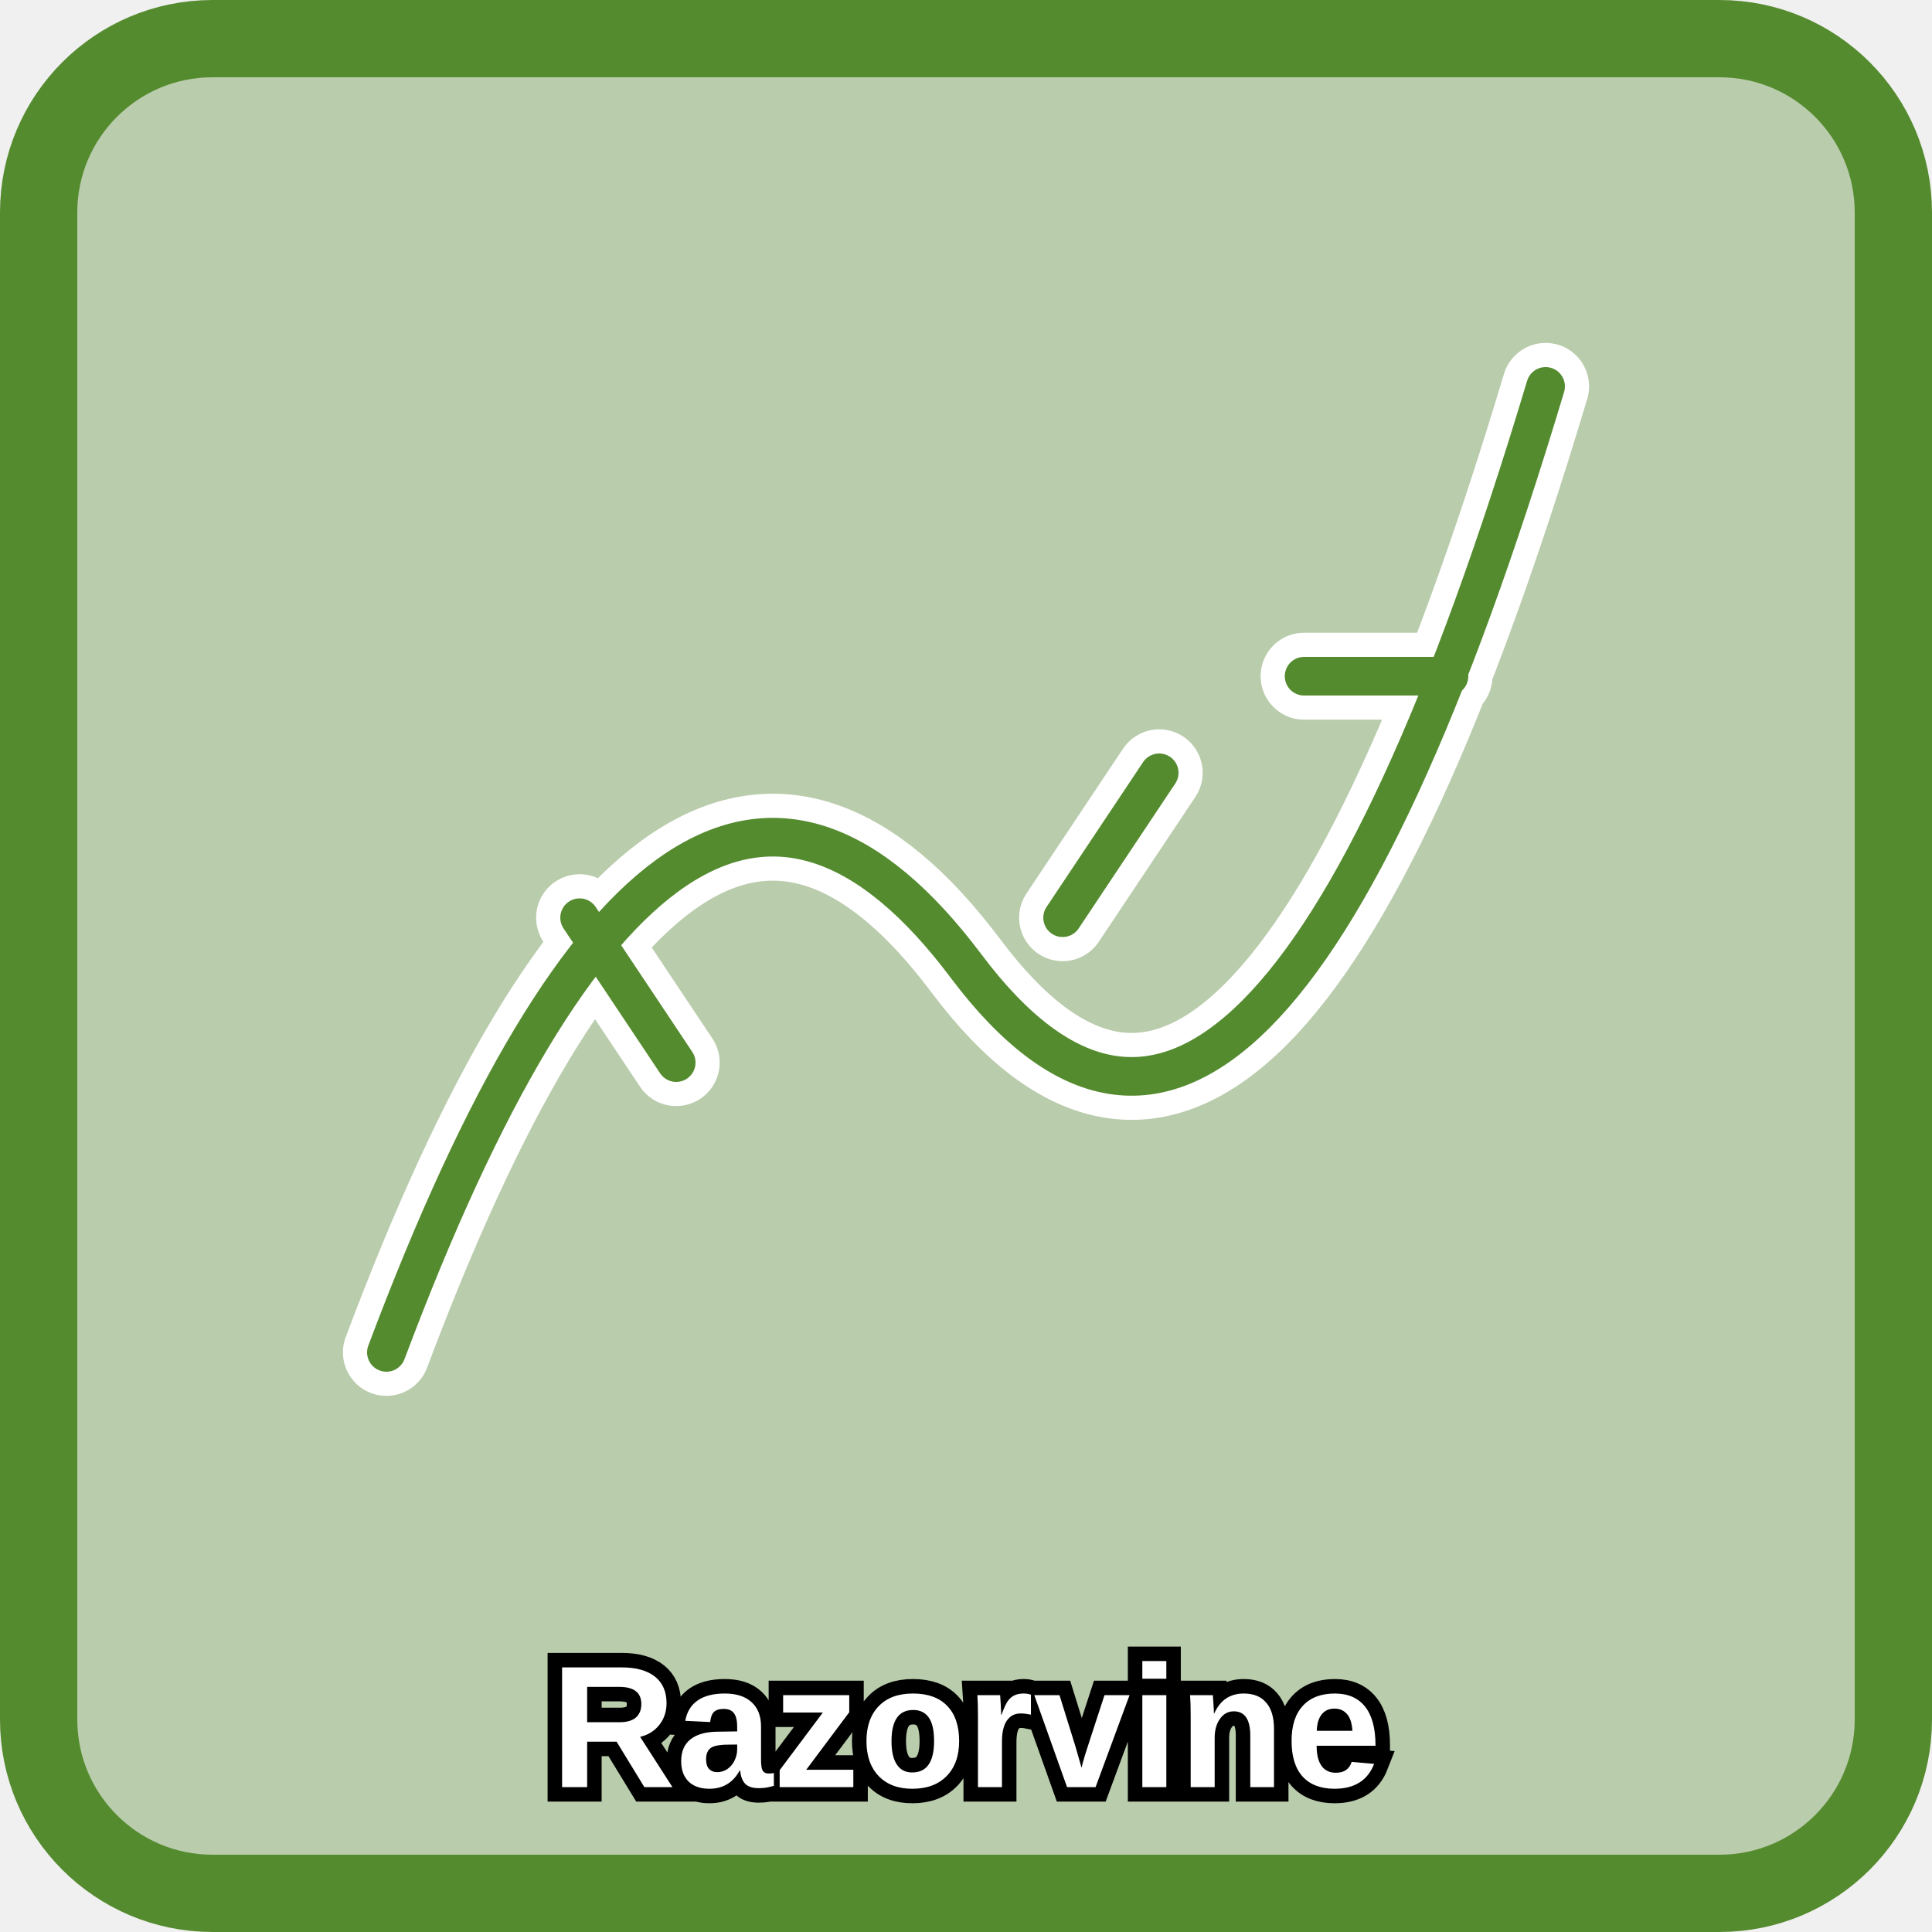
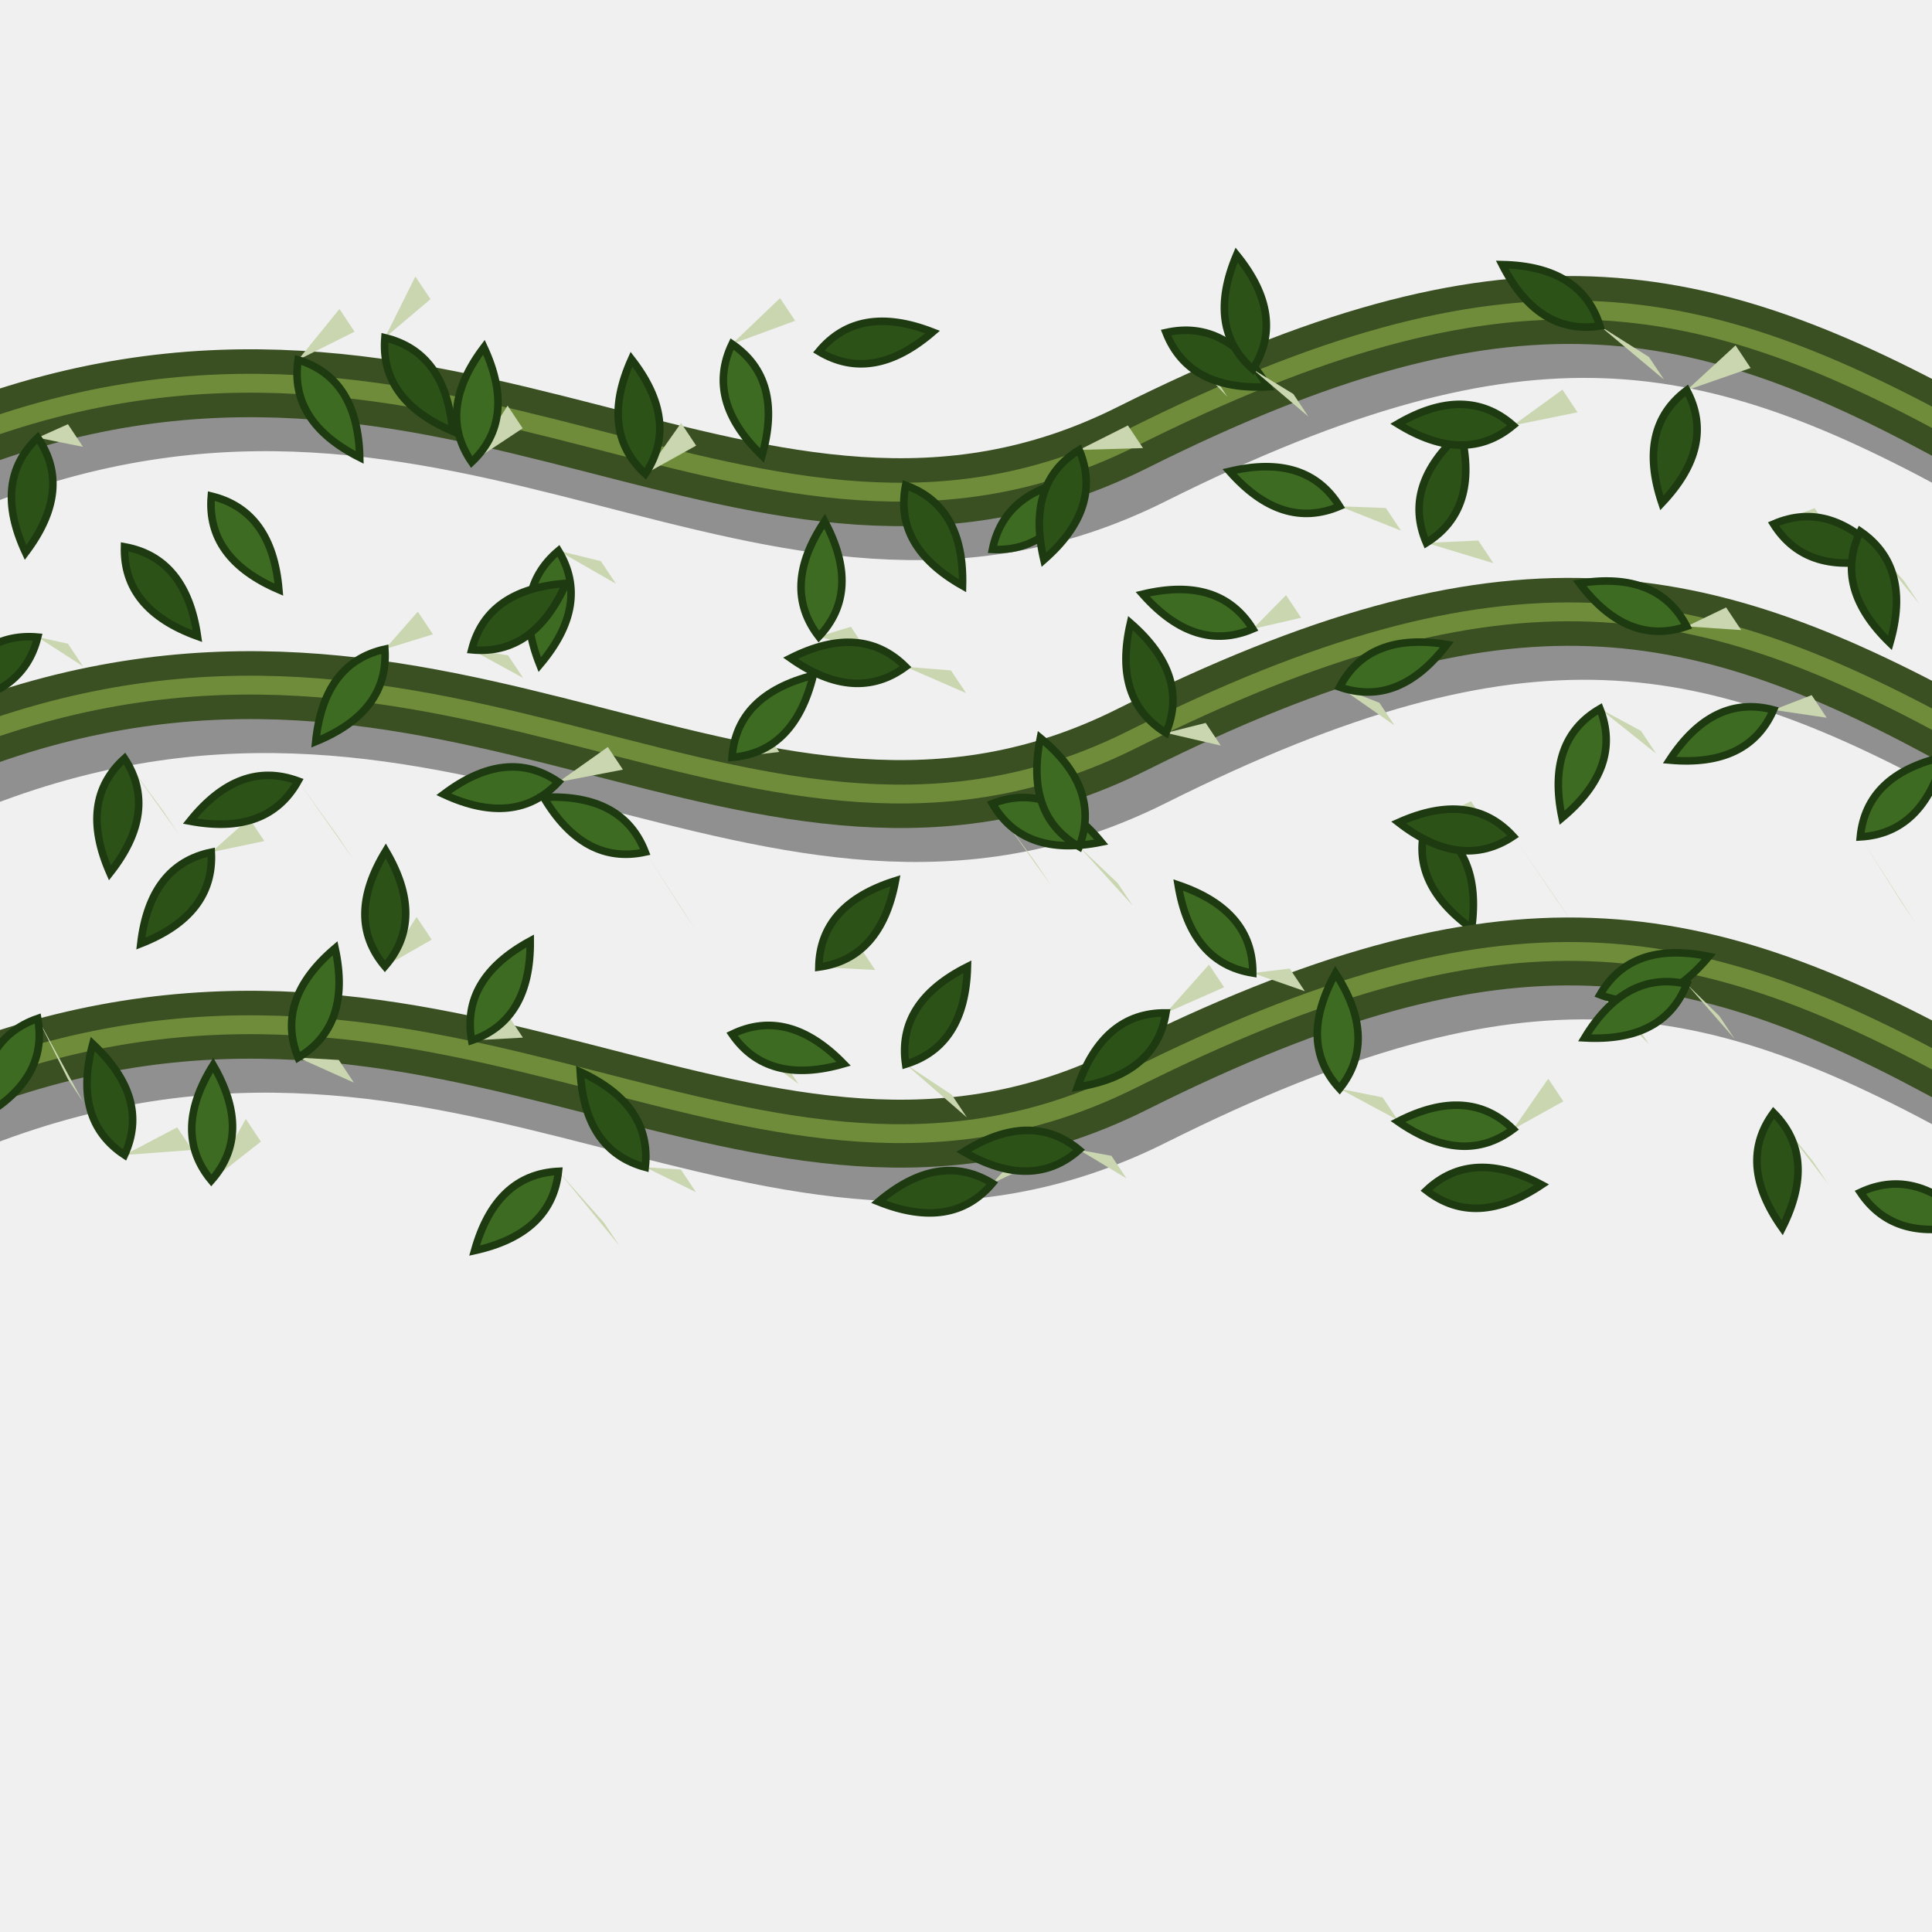
- <svg xmlns="http://www.w3.org/2000/svg" width="200" height="200" viewBox="0 0 200 200">
-   <rect x="4" y="4" width="192" height="192" rx="18" fill="#558b2f" fill-opacity="0.35" stroke="#558b2f" stroke-width="8" />
-   <path d="M40 140 q30-80 60-40 q30 40 60-60 M70 110 l-10-15 M110 95 l10-15 M135 70 l15 0" fill="none" stroke="#ffffff" stroke-width="9" stroke-linecap="round" stroke-linejoin="round" />
-   <path d="M40 140 q30-80 60-40 q30 40 60-60 M70 110 l-10-15 M110 95 l10-15 M135 70 l15 0" fill="none" stroke="#558b2f" stroke-width="4" stroke-linecap="round" stroke-linejoin="round" />
-   <text x="100" y="185" font-family="Arial, Helvetica, sans-serif" font-size="18" font-weight="700" fill="#ffffff" stroke="#000000" stroke-width="3" paint-order="stroke" text-anchor="middle">Razorvine</text>
+ <svg xmlns="http://www.w3.org/2000/svg" width="512" height="512" viewBox="0 0 512 512">
+   <defs>
+     <radialGradient id="hole" cx="50%" cy="50%" r="60%">
+       <stop offset="0" stop-color="#050404" />
+       <stop offset="0.6" stop-color="#110d0b" />
+       <stop offset="1" stop-color="#2c241e" />
+     </radialGradient>
+     <linearGradient id="iron" x1="0" y1="0" x2="1" y2="1">
+       <stop offset="0" stop-color="#9aa3ab" />
+       <stop offset="0.45" stop-color="#5b636b" />
+       <stop offset="1" stop-color="#2a2f34" />
+     </linearGradient>
+     <linearGradient id="rust" x1="0" y1="0" x2="1" y2="1">
+       <stop offset="0" stop-color="#8f8a84" />
+       <stop offset="0.5" stop-color="#5e5048" />
+       <stop offset="1" stop-color="#3a2a22" />
+     </linearGradient>
+     <linearGradient id="wood" x1="0" y1="0" x2="0" y2="1">
+       <stop offset="0" stop-color="#a87444" />
+       <stop offset="1" stop-color="#6b4220" />
+     </linearGradient>
+     <linearGradient id="woodH" x1="0" y1="0" x2="1" y2="0">
+       <stop offset="0" stop-color="#a87444" />
+       <stop offset="1" stop-color="#6b4220" />
+     </linearGradient>
+     <linearGradient id="stone" x1="0" y1="0" x2="1" y2="1">
+       <stop offset="0" stop-color="#b3ada2" />
+       <stop offset="1" stop-color="#6f695f" />
+     </linearGradient>
+     <linearGradient id="slab" x1="0" y1="0" x2="1" y2="1">
+       <stop offset="0" stop-color="#a49d91" />
+       <stop offset="1" stop-color="#7b7469" />
+     </linearGradient>
+     <radialGradient id="ball" cx="35%" cy="32%" r="70%">
+       <stop offset="0" stop-color="#d8d2c6" />
+       <stop offset="0.5" stop-color="#8f887c" />
+       <stop offset="1" stop-color="#3b362f" />
+     </radialGradient>
+     <radialGradient id="steelBall" cx="35%" cy="30%" r="72%">
+       <stop offset="0" stop-color="#f4f7fa" />
+       <stop offset="0.35" stop-color="#9aa4ad" />
+       <stop offset="1" stop-color="#1e2328" />
+     </radialGradient>
+     <radialGradient id="spike" cx="40%" cy="38%" r="60%">
+       <stop offset="0" stop-color="#e6e2da" />
+       <stop offset="0.4" stop-color="#8c8478" />
+       <stop offset="1" stop-color="#2a2622" />
+     </radialGradient>
+     <radialGradient id="silver" cx="40%" cy="35%" r="70%">
+       <stop offset="0" stop-color="#ffffff" />
+       <stop offset="0.5" stop-color="#c3c9cf" />
+       <stop offset="1" stop-color="#6c747c" />
+     </radialGradient>
+     <radialGradient id="ruby" cx="40%" cy="35%" r="65%">
+       <stop offset="0" stop-color="#ff8a8a" />
+       <stop offset="1" stop-color="#8a0010" />
+     </radialGradient>
+     <filter id="rough" x="-10%" y="-10%" width="120%" height="120%">
+       <feTurbulence type="fractalNoise" baseFrequency="0.035" numOctaves="3" seed="7" />
+       <feDisplacementMap in="SourceGraphic" scale="14" />
+     </filter>
+     <filter id="rough2" x="-10%" y="-10%" width="120%" height="120%">
+       <feTurbulence type="fractalNoise" baseFrequency="0.08" numOctaves="2" seed="2" />
+       <feDisplacementMap in="SourceGraphic" scale="6" />
+     </filter>
+     <filter id="grain" x="0" y="0" width="100%" height="100%">
+       <feTurbulence type="fractalNoise" baseFrequency="0.9" numOctaves="2" seed="5" result="n" />
+       <feColorMatrix in="n" type="matrix" values="0 0 0 0 0  0 0 0 0 0  0 0 0 0 0  0 0 0 0.35 0" result="a" />
+       <feComposite in="a" in2="SourceGraphic" operator="in" result="g" />
+       <feMerge>
+         <feMergeNode in="SourceGraphic" />
+         <feMergeNode in="g" />
+       </feMerge>
+     </filter>
+     <filter id="shadow" x="-20%" y="-20%" width="140%" height="140%">
+       <feDropShadow dx="4" dy="6" stdDeviation="5" flood-color="#000" flood-opacity="0.55" />
+     </filter>
+     <filter id="glow" x="-50%" y="-50%" width="200%" height="200%">
+       <feGaussianBlur stdDeviation="6" result="b" />
+       <feMerge>
+         <feMergeNode in="b" />
+         <feMergeNode in="b" />
+         <feMergeNode in="SourceGraphic" />
+       </feMerge>
+     </filter>
+     <filter id="blur8">
+       <feGaussianBlur stdDeviation="8" />
+     </filter>
+     <filter id="blur3">
+       <feGaussianBlur stdDeviation="3" />
+     </filter>
+     <radialGradient id="fadeMask" cx="50%" cy="50%" r="50%">
+       <stop offset="0.55" stop-color="#fff" />
+       <stop offset="1" stop-color="#000" />
+     </radialGradient>
+     <mask id="fade">
+       <rect width="512" height="512" fill="url(#fadeMask)" />
+     </mask>
+   </defs>
+   <g transform="translate(0 256)">
+     <path d="M-10 -140 C120 -190 200 -90 300 -140 S450 -180 522 -140" stroke="#000" stroke-opacity="0.4" stroke-width="22" fill="none" transform="translate(4 7)" />
+     <path d="M-10 -140 C120 -190 200 -90 300 -140 S450 -180 522 -140" stroke="#3a4f22" stroke-width="18" fill="none" />
+     <path d="M-10 -140 C120 -190 200 -90 300 -140 S450 -180 522 -140" stroke="#6f8c3a" stroke-width="5" fill="none" />
+     <path d="M10 -140 l8 -3.583 l4 6Z" fill="#c9d6b0" />
+     <path d="M0 0 Q12.6 -10.8 30.6 0 Q12.6 10.8 0 0Z" fill="#2c5218" stroke="#1d3a10" stroke-width="2" transform="translate(10 -140) rotate(96.05375)" />
+     <path d="M33 -111.093 l11.59 5.334 l4 6Z" fill="#c9d6b0" />
+     <path d="M0 0 Q12.6 -10.8 30.6 0 Q12.6 10.8 0 0Z" fill="#2c5218" stroke="#1d3a10" stroke-width="2" transform="translate(33 -111.0933) rotate(50.80819)" />
+     <path d="M56 -124.535 l8.227 10.339 l4 6Z" fill="#c9d6b0" />
+     <path d="M0 0 Q12.6 -10.8 30.6 0 Q12.6 10.8 0 0Z" fill="#3d6b22" stroke="#1d3a10" stroke-width="2" transform="translate(56 -124.535) rotate(54.18224)" />
+     <path d="M79 -160.633 l10.957 -13.474 l4 6Z" fill="#c9d6b0" />
+     <path d="M0 0 Q12.6 -10.8 30.6 0 Q12.6 10.8 0 0Z" fill="#3d6b22" stroke="#1d3a10" stroke-width="2" transform="translate(79 -160.633) rotate(57.73857)" />
+     <path d="M102 -166.504 l8.081 -16.215 l4 6Z" fill="#c9d6b0" />
+     <path d="M0 0 Q12.6 -10.8 30.6 0 Q12.6 10.8 0 0Z" fill="#2c5218" stroke="#1d3a10" stroke-width="2" transform="translate(102 -166.5036) rotate(54.0889)" />
+     <path d="M125 -133.546 l9.515 -14.949 l4 6Z" fill="#c9d6b0" />
+     <path d="M0 0 Q12.6 -10.8 30.6 0 Q12.6 10.8 0 0Z" fill="#3d6b22" stroke="#1d3a10" stroke-width="2" transform="translate(125 -133.5464) rotate(276.0948)" />
+     <path d="M148 -110.044 l11.231 2.747 l4 6Z" fill="#c9d6b0" />
+     <path d="M0 0 Q12.6 -10.8 30.6 0 Q12.6 10.8 0 0Z" fill="#3d6b22" stroke="#1d3a10" stroke-width="2" transform="translate(148 -110.0437) rotate(99.32208)" />
+     <path d="M171 -130.427 l9.488 -13.479 l4 6Z" fill="#c9d6b0" />
+     <path d="M0 0 Q12.6 -10.8 30.6 0 Q12.6 10.8 0 0Z" fill="#2c5218" stroke="#1d3a10" stroke-width="2" transform="translate(171 -130.427) rotate(263.1465)" />
+     <path d="M194 -164.835 l12.724 -12.159 l4 6Z" fill="#c9d6b0" />
+     <path d="M0 0 Q12.6 -10.8 30.6 0 Q12.6 10.8 0 0Z" fill="#3d6b22" stroke="#1d3a10" stroke-width="2" transform="translate(194 -164.8348) rotate(74.96844)" />
+     <path d="M217 -162.86 l13.387 -7.846 l4 6Z" fill="#c9d6b0" />
+     <path d="M0 0 Q12.6 -10.8 30.6 0 Q12.6 10.8 0 0Z" fill="#2c5218" stroke="#1d3a10" stroke-width="2" transform="translate(217 -162.8595) rotate(350.3204)" />
+     <path d="M240 -127.395 l12.447 15.22 l4 6Z" fill="#c9d6b0" />
+     <path d="M0 0 Q12.6 -10.8 30.6 0 Q12.6 10.8 0 0Z" fill="#2c5218" stroke="#1d3a10" stroke-width="2" transform="translate(240 -127.395) rotate(60.47323)" />
+     <path d="M263 -110.397 l13.727 -9.586 l4 6Z" fill="#c9d6b0" />
+     <path d="M0 0 Q12.6 -10.8 30.6 0 Q12.6 10.8 0 0Z" fill="#3d6b22" stroke="#1d3a10" stroke-width="2" transform="translate(263 -110.3968) rotate(322.1655)" />
+     <path d="M286 -136.767 l12.909 -6.486 l4 6Z" fill="#c9d6b0" />
+     <path d="M0 0 Q12.6 -10.8 30.6 0 Q12.6 10.8 0 0Z" fill="#2c5218" stroke="#1d3a10" stroke-width="2" transform="translate(286 -136.7674) rotate(107.8144)" />
+     <path d="M309 -167.874 l12.28 11.04 l4 6Z" fill="#c9d6b0" />
+     <path d="M0 0 Q12.6 -10.8 30.6 0 Q12.6 10.8 0 0Z" fill="#2c5218" stroke="#1d3a10" stroke-width="2" transform="translate(309 -167.8737) rotate(28.00618)" />
+     <path d="M332 -158.145 l10.757 6.561 l4 6Z" fill="#c9d6b0" />
+     <path d="M0 0 Q12.6 -10.8 30.6 0 Q12.6 10.8 0 0Z" fill="#2c5218" stroke="#1d3a10" stroke-width="2" transform="translate(332 -158.145) rotate(261.9447)" />
+     <path d="M355 -121.834 l12.284 0.461 l4 6Z" fill="#c9d6b0" />
+     <path d="M0 0 Q12.6 -10.8 30.6 0 Q12.6 10.8 0 0Z" fill="#3d6b22" stroke="#1d3a10" stroke-width="2" transform="translate(355 -121.8338) rotate(197.5953)" />
+     <path d="M378 -112.136 l13.76 -0.614 l4 6Z" fill="#c9d6b0" />
+     <path d="M0 0 Q12.6 -10.8 30.6 0 Q12.6 10.8 0 0Z" fill="#2c5218" stroke="#1d3a10" stroke-width="2" transform="translate(378 -112.1361) rotate(287.4361)" />
+     <path d="M401 -143.259 l13.06 -9.478 l4 6Z" fill="#c9d6b0" />
+     <path d="M0 0 Q12.6 -10.8 30.6 0 Q12.6 10.8 0 0Z" fill="#2c5218" stroke="#1d3a10" stroke-width="2" transform="translate(401 -143.2591) rotate(180.7637)" />
+     <path d="M424 -169.607 l12.987 8.209 l4 6Z" fill="#c9d6b0" />
+     <path d="M0 0 Q12.6 -10.8 30.6 0 Q12.6 10.8 0 0Z" fill="#2c5218" stroke="#1d3a10" stroke-width="2" transform="translate(424 -169.6075) rotate(212.1272)" />
+     <path d="M447 -152.581 l12.938 -11.891 l4 6Z" fill="#c9d6b0" />
+     <path d="M0 0 Q12.6 -10.8 30.6 0 Q12.6 10.8 0 0Z" fill="#2c5218" stroke="#1d3a10" stroke-width="2" transform="translate(447 -152.5808) rotate(102.4354)" />
+     <path d="M470 -117.123 l10.901 -4.213 l4 6Z" fill="#c9d6b0" />
+     <path d="M0 0 Q12.6 -10.8 30.6 0 Q12.6 10.8 0 0Z" fill="#2c5218" stroke="#1d3a10" stroke-width="2" transform="translate(470 -117.1232) rotate(17.13712)" />
+     <path d="M493 -115.18 l11.628 13.213 l4 6Z" fill="#c9d6b0" />
+     <path d="M0 0 Q12.6 -10.8 30.6 0 Q12.6 10.8 0 0Z" fill="#2c5218" stroke="#1d3a10" stroke-width="2" transform="translate(493 -115.1802) rotate(75.12248)" />
+     <path d="M-10 -60 C120 -110 200 -10 300 -60 S450 -100 522 -60" stroke="#000" stroke-opacity="0.4" stroke-width="22" fill="none" transform="translate(4 7)" />
+     <path d="M-10 -60 C120 -110 200 -10 300 -60 S450 -100 522 -60" stroke="#3a4f22" stroke-width="18" fill="none" />
+     <path d="M-10 -60 C120 -110 200 -10 300 -60 S450 -100 522 -60" stroke="#6f8c3a" stroke-width="5" fill="none" />
+     <path d="M10 -87.167 l8.001 1.752 l4 6Z" fill="#c9d6b0" />
+     <path d="M0 0 Q12.6 -10.8 30.6 0 Q12.6 10.8 0 0Z" fill="#2c5218" stroke="#1d3a10" stroke-width="2" transform="translate(10 -87.16735) rotate(144.4837)" />
+     <path d="M33 -55.006 l10.308 14.005 l4 6Z" fill="#c9d6b0" />
+     <path d="M0 0 Q12.6 -10.8 30.6 0 Q12.6 10.8 0 0Z" fill="#2c5218" stroke="#1d3a10" stroke-width="2" transform="translate(33 -55.0056) rotate(97.27367)" />
+     <path d="M56 -30.161 l10.046 -8.952 l4 6Z" fill="#c9d6b0" />
+     <path d="M0 0 Q12.6 -10.8 30.6 0 Q12.6 10.8 0 0Z" fill="#2c5218" stroke="#1d3a10" stroke-width="2" transform="translate(56 -30.16066) rotate(127.6402)" />
+     <path d="M79 -49.03 l10.616 14.737 l4 6Z" fill="#c9d6b0" />
+     <path d="M0 0 Q12.6 -10.8 30.6 0 Q12.6 10.8 0 0Z" fill="#2c5218" stroke="#1d3a10" stroke-width="2" transform="translate(79 -49.03042) rotate(159.6471)" />
+     <path d="M102 -83.971 l8.726 -9.933 l4 6Z" fill="#c9d6b0" />
+     <path d="M0 0 Q12.6 -10.8 30.6 0 Q12.6 10.8 0 0Z" fill="#3d6b22" stroke="#1d3a10" stroke-width="2" transform="translate(102 -83.97064) rotate(126.8001)" />
+     <path d="M125 -83.794 l9.633 1.457 l4 6Z" fill="#c9d6b0" />
+     <path d="M0 0 Q12.6 -10.8 30.6 0 Q12.6 10.8 0 0Z" fill="#2c5218" stroke="#1d3a10" stroke-width="2" transform="translate(125 -83.79382) rotate(324.853)" />
+     <path d="M148 -48.759 l13.079 -9.279 l4 6Z" fill="#c9d6b0" />
+     <path d="M0 0 Q12.6 -10.8 30.6 0 Q12.6 10.8 0 0Z" fill="#3d6b22" stroke="#1d3a10" stroke-width="2" transform="translate(148 -48.75899) rotate(173.8987)" />
+     <path d="M171 -30.192 l9.392 14.693 l4 6Z" fill="#c9d6b0" />
+     <path d="M0 0 Q12.6 -10.8 30.6 0 Q12.6 10.8 0 0Z" fill="#3d6b22" stroke="#1d3a10" stroke-width="2" transform="translate(171 -30.19227) rotate(208.3185)" />
+     <path d="M194 -55.294 l8.517 -7.428 l4 6Z" fill="#c9d6b0" />
+     <path d="M0 0 Q12.6 -10.8 30.6 0 Q12.6 10.8 0 0Z" fill="#3d6b22" stroke="#1d3a10" stroke-width="2" transform="translate(194 -55.29394) rotate(314.7159)" />
+     <path d="M217 -87.29 l8.487 -2.615 l4 6Z" fill="#c9d6b0" />
+     <path d="M0 0 Q12.6 -10.8 30.6 0 Q12.6 10.8 0 0Z" fill="#3d6b22" stroke="#1d3a10" stroke-width="2" transform="translate(217 -87.29) rotate(272.8834)" />
+     <path d="M240 -79.306 l12.02 0.981 l4 6Z" fill="#c9d6b0" />
+     <path d="M0 0 Q12.6 -10.8 30.6 0 Q12.6 10.8 0 0Z" fill="#2c5218" stroke="#1d3a10" stroke-width="2" transform="translate(240 -79.30614) rotate(184.2591)" />
+     <path d="M263 -43.039 l11.546 15.726 l4 6Z" fill="#c9d6b0" />
+     <path d="M0 0 Q12.6 -10.8 30.6 0 Q12.6 10.8 0 0Z" fill="#3d6b22" stroke="#1d3a10" stroke-width="2" transform="translate(263 -43.03874) rotate(19.48946)" />
+     <path d="M286 -31.62 l10.179 9.626 l4 6Z" fill="#c9d6b0" />
+     <path d="M0 0 Q12.6 -10.8 30.6 0 Q12.6 10.8 0 0Z" fill="#3d6b22" stroke="#1d3a10" stroke-width="2" transform="translate(286 -31.61962) rotate(250.3292)" />
+     <path d="M309 -61.778 l10.519 -2.636 l4 6Z" fill="#c9d6b0" />
+     <path d="M0 0 Q12.6 -10.8 30.6 0 Q12.6 10.8 0 0Z" fill="#2c5218" stroke="#1d3a10" stroke-width="2" transform="translate(309 -61.77782) rotate(252.0556)" />
+     <path d="M332 -89.332 l8.816 -8.952 l4 6Z" fill="#c9d6b0" />
+     <path d="M0 0 Q12.6 -10.8 30.6 0 Q12.6 10.8 0 0Z" fill="#3d6b22" stroke="#1d3a10" stroke-width="2" transform="translate(332 -89.33151) rotate(197.5027)" />
+     <path d="M355 -73.914 l10.554 4.152 l4 6Z" fill="#c9d6b0" />
+     <path d="M0 0 Q12.6 -10.8 30.6 0 Q12.6 10.8 0 0Z" fill="#3d6b22" stroke="#1d3a10" stroke-width="2" transform="translate(355 -73.91447) rotate(338.3579)" />
+     <path d="M378 -38.113 l11.836 -5.529 l4 6Z" fill="#c9d6b0" />
+     <path d="M0 0 Q12.6 -10.8 30.6 0 Q12.6 10.8 0 0Z" fill="#2c5218" stroke="#1d3a10" stroke-width="2" transform="translate(378 -38.1127) rotate(66.92461)" />
+     <path d="M401 -34.376 l11.538 16.702 l4 6Z" fill="#c9d6b0" />
+     <path d="M0 0 Q12.6 -10.8 30.6 0 Q12.6 10.8 0 0Z" fill="#2c5218" stroke="#1d3a10" stroke-width="2" transform="translate(401 -34.37588) rotate(186.873)" />
+     <path d="M424 -68.178 l10.887 5.884 l4 6Z" fill="#c9d6b0" />
+     <path d="M0 0 Q12.6 -10.8 30.6 0 Q12.6 10.8 0 0Z" fill="#3d6b22" stroke="#1d3a10" stroke-width="2" transform="translate(424 -68.17846) rotate(109.1447)" />
+     <path d="M447 -90 l10.439 -5.023 l4 6Z" fill="#c9d6b0" />
+     <path d="M0 0 Q12.6 -10.8 30.6 0 Q12.6 10.8 0 0Z" fill="#3d6b22" stroke="#1d3a10" stroke-width="2" transform="translate(447 -89.99958) rotate(201.9186)" />
+     <path d="M470 -67.871 l10.106 -3.915 l4 6Z" fill="#c9d6b0" />
+     <path d="M0 0 Q12.6 -10.8 30.6 0 Q12.6 10.8 0 0Z" fill="#3d6b22" stroke="#1d3a10" stroke-width="2" transform="translate(470 -67.87125) rotate(154.2341)" />
+     <path d="M493 -34.212 l10.656 16.921 l4 6Z" fill="#c9d6b0" />
+     <path d="M0 0 Q12.6 -10.8 30.6 0 Q12.6 10.8 0 0Z" fill="#3d6b22" stroke="#1d3a10" stroke-width="2" transform="translate(493 -34.21152) rotate(316.1023)" />
+     <path d="M-10 30 C120 -20 200 80 300 30 S450 -10 522 30" stroke="#000" stroke-opacity="0.4" stroke-width="22" fill="none" transform="translate(4 7)" />
+     <path d="M-10 30 C120 -20 200 80 300 30 S450 -10 522 30" stroke="#3a4f22" stroke-width="18" fill="none" />
+     <path d="M-10 30 C120 -20 200 80 300 30 S450 -10 522 30" stroke="#6f8c3a" stroke-width="5" fill="none" />
+     <path d="M10 13.903 l8.001 16.084 l4 6Z" fill="#c9d6b0" />
+     <path d="M0 0 Q12.6 -10.8 30.6 0 Q12.6 10.8 0 0Z" fill="#3d6b22" stroke="#1d3a10" stroke-width="2" transform="translate(10 13.90281) rotate(120.2687)" />
+     <path d="M33 50.087 l13.949 -7.331 l4 6Z" fill="#c9d6b0" />
+     <path d="M0 0 Q12.6 -10.8 30.6 0 Q12.6 10.8 0 0Z" fill="#2c5218" stroke="#1d3a10" stroke-width="2" transform="translate(33 50.08709) rotate(254.0409)" />
+     <path d="M56 56.844 l9.137 -16.307 l4 6Z" fill="#c9d6b0" />
+     <path d="M0 0 Q12.6 -10.8 30.6 0 Q12.6 10.8 0 0Z" fill="#3d6b22" stroke="#1d3a10" stroke-width="2" transform="translate(56 56.84374) rotate(270.9112)" />
+     <path d="M79 24.274 l10.787 0.632 l4 6Z" fill="#c9d6b0" />
+     <path d="M0 0 Q12.6 -10.8 30.6 0 Q12.6 10.8 0 0Z" fill="#3d6b22" stroke="#1d3a10" stroke-width="2" transform="translate(79 24.27424) rotate(288.6928)" />
+     <path d="M102 0.093 l8.403 -13.074 l4 6Z" fill="#c9d6b0" />
+     <path d="M0 0 Q12.6 -10.8 30.6 0 Q12.6 10.8 0 0Z" fill="#2c5218" stroke="#1d3a10" stroke-width="2" transform="translate(102 0.09299802) rotate(270.4445)" />
+     <path d="M125 19.726 l9.574 -6.746 l4 6Z" fill="#c9d6b0" />
+     <path d="M0 0 Q12.6 -10.8 30.6 0 Q12.6 10.8 0 0Z" fill="#3d6b22" stroke="#1d3a10" stroke-width="2" transform="translate(125 19.72558) rotate(300.4739)" />
+     <path d="M148 54.41 l12.155 13.734 l4 6Z" fill="#c9d6b0" />
+     <path d="M0 0 Q12.6 -10.8 30.6 0 Q12.6 10.8 0 0Z" fill="#3d6b22" stroke="#1d3a10" stroke-width="2" transform="translate(148 54.41021) rotate(136.6104)" />
+     <path d="M171 53.334 l9.44 0.607 l4 6Z" fill="#c9d6b0" />
+     <path d="M0 0 Q12.6 -10.8 30.6 0 Q12.6 10.8 0 0Z" fill="#2c5218" stroke="#1d3a10" stroke-width="2" transform="translate(171 53.33382) rotate(235.7325)" />
+     <path d="M194 18.073 l13.621 7.207 l4 6Z" fill="#c9d6b0" />
+     <path d="M0 0 Q12.6 -10.8 30.6 0 Q12.6 10.8 0 0Z" fill="#3d6b22" stroke="#1d3a10" stroke-width="2" transform="translate(194 18.07333) rotate(14.84218)" />
+     <path d="M217 0.285 l10.937 -5.231 l4 6Z" fill="#c9d6b0" />
+     <path d="M0 0 Q12.6 -10.8 30.6 0 Q12.6 10.8 0 0Z" fill="#2c5218" stroke="#1d3a10" stroke-width="2" transform="translate(217 0.2854344) rotate(311.6019)" />
+     <path d="M240 26.029 l12.233 8.101 l4 6Z" fill="#c9d6b0" />
+     <path d="M0 0 Q12.6 -10.8 30.6 0 Q12.6 10.8 0 0Z" fill="#2c5218" stroke="#1d3a10" stroke-width="2" transform="translate(240 26.02945) rotate(302.3662)" />
+     <path d="M263 57.59 l12.637 -13.93 l4 6Z" fill="#c9d6b0" />
+     <path d="M0 0 Q12.6 -10.8 30.6 0 Q12.6 10.8 0 0Z" fill="#2c5218" stroke="#1d3a10" stroke-width="2" transform="translate(263 57.59033) rotate(170.8275)" />
+     <path d="M286 48.731 l8.544 1.57 l4 6Z" fill="#c9d6b0" />
+     <path d="M0 0 Q12.6 -10.8 30.6 0 Q12.6 10.8 0 0Z" fill="#2c5218" stroke="#1d3a10" stroke-width="2" transform="translate(286 48.73131) rotate(179.0718)" />
+     <path d="M309 12.431 l11.4 -12.798 l4 6Z" fill="#c9d6b0" />
+     <path d="M0 0 Q12.6 -10.8 30.6 0 Q12.6 10.8 0 0Z" fill="#2c5218" stroke="#1d3a10" stroke-width="2" transform="translate(309 12.43088) rotate(140.0309)" />
+     <path d="M332 1.869 l9.787 -1.195 l4 6Z" fill="#c9d6b0" />
+     <path d="M0 0 Q12.6 -10.8 30.6 0 Q12.6 10.8 0 0Z" fill="#3d6b22" stroke="#1d3a10" stroke-width="2" transform="translate(332 1.869248) rotate(229.7237)" />
+     <path d="M355 32.519 l11.419 2.307 l4 6Z" fill="#c9d6b0" />
+     <path d="M0 0 Q12.6 -10.8 30.6 0 Q12.6 10.8 0 0Z" fill="#3d6b22" stroke="#1d3a10" stroke-width="2" transform="translate(355 32.51923) rotate(267.9766)" />
+     <path d="M378 59.479 l12.798 -3.072 l4 6Z" fill="#c9d6b0" />
+     <path d="M0 0 Q12.6 -10.8 30.6 0 Q12.6 10.8 0 0Z" fill="#2c5218" stroke="#1d3a10" stroke-width="2" transform="translate(378 59.47854) rotate(357.1803)" />
+     <path d="M401 43.252 l9.299 -13.388 l4 6Z" fill="#c9d6b0" />
+     <path d="M0 0 Q12.6 -10.8 30.6 0 Q12.6 10.8 0 0Z" fill="#3d6b22" stroke="#1d3a10" stroke-width="2" transform="translate(401 43.25171) rotate(183.8183)" />
+     <path d="M424 7.611 l8.937 7.047 l4 6Z" fill="#c9d6b0" />
+     <path d="M0 0 Q12.6 -10.8 30.6 0 Q12.6 10.8 0 0Z" fill="#3d6b22" stroke="#1d3a10" stroke-width="2" transform="translate(424 7.6111) rotate(340.6359)" />
+     <path d="M447 4.77 l8.688 8.543 l4 6Z" fill="#c9d6b0" />
+     <path d="M0 0 Q12.6 -10.8 30.6 0 Q12.6 10.8 0 0Z" fill="#3d6b22" stroke="#1d3a10" stroke-width="2" transform="translate(447 4.770277) rotate(152.177)" />
+     <path d="M470 38.891 l10.504 12.936 l4 6Z" fill="#c9d6b0" />
+     <path d="M0 0 Q12.6 -10.8 30.6 0 Q12.6 10.8 0 0Z" fill="#2c5218" stroke="#1d3a10" stroke-width="2" transform="translate(470 38.89106) rotate(85.68559)" />
+     <path d="M493 59.986 l8.142 -1.933 l4 6Z" fill="#c9d6b0" />
+     <path d="M0 0 Q12.6 -10.8 30.6 0 Q12.6 10.8 0 0Z" fill="#3d6b22" stroke="#1d3a10" stroke-width="2" transform="translate(493 59.98642) rotate(15.61238)" />
+   </g>
</svg>
